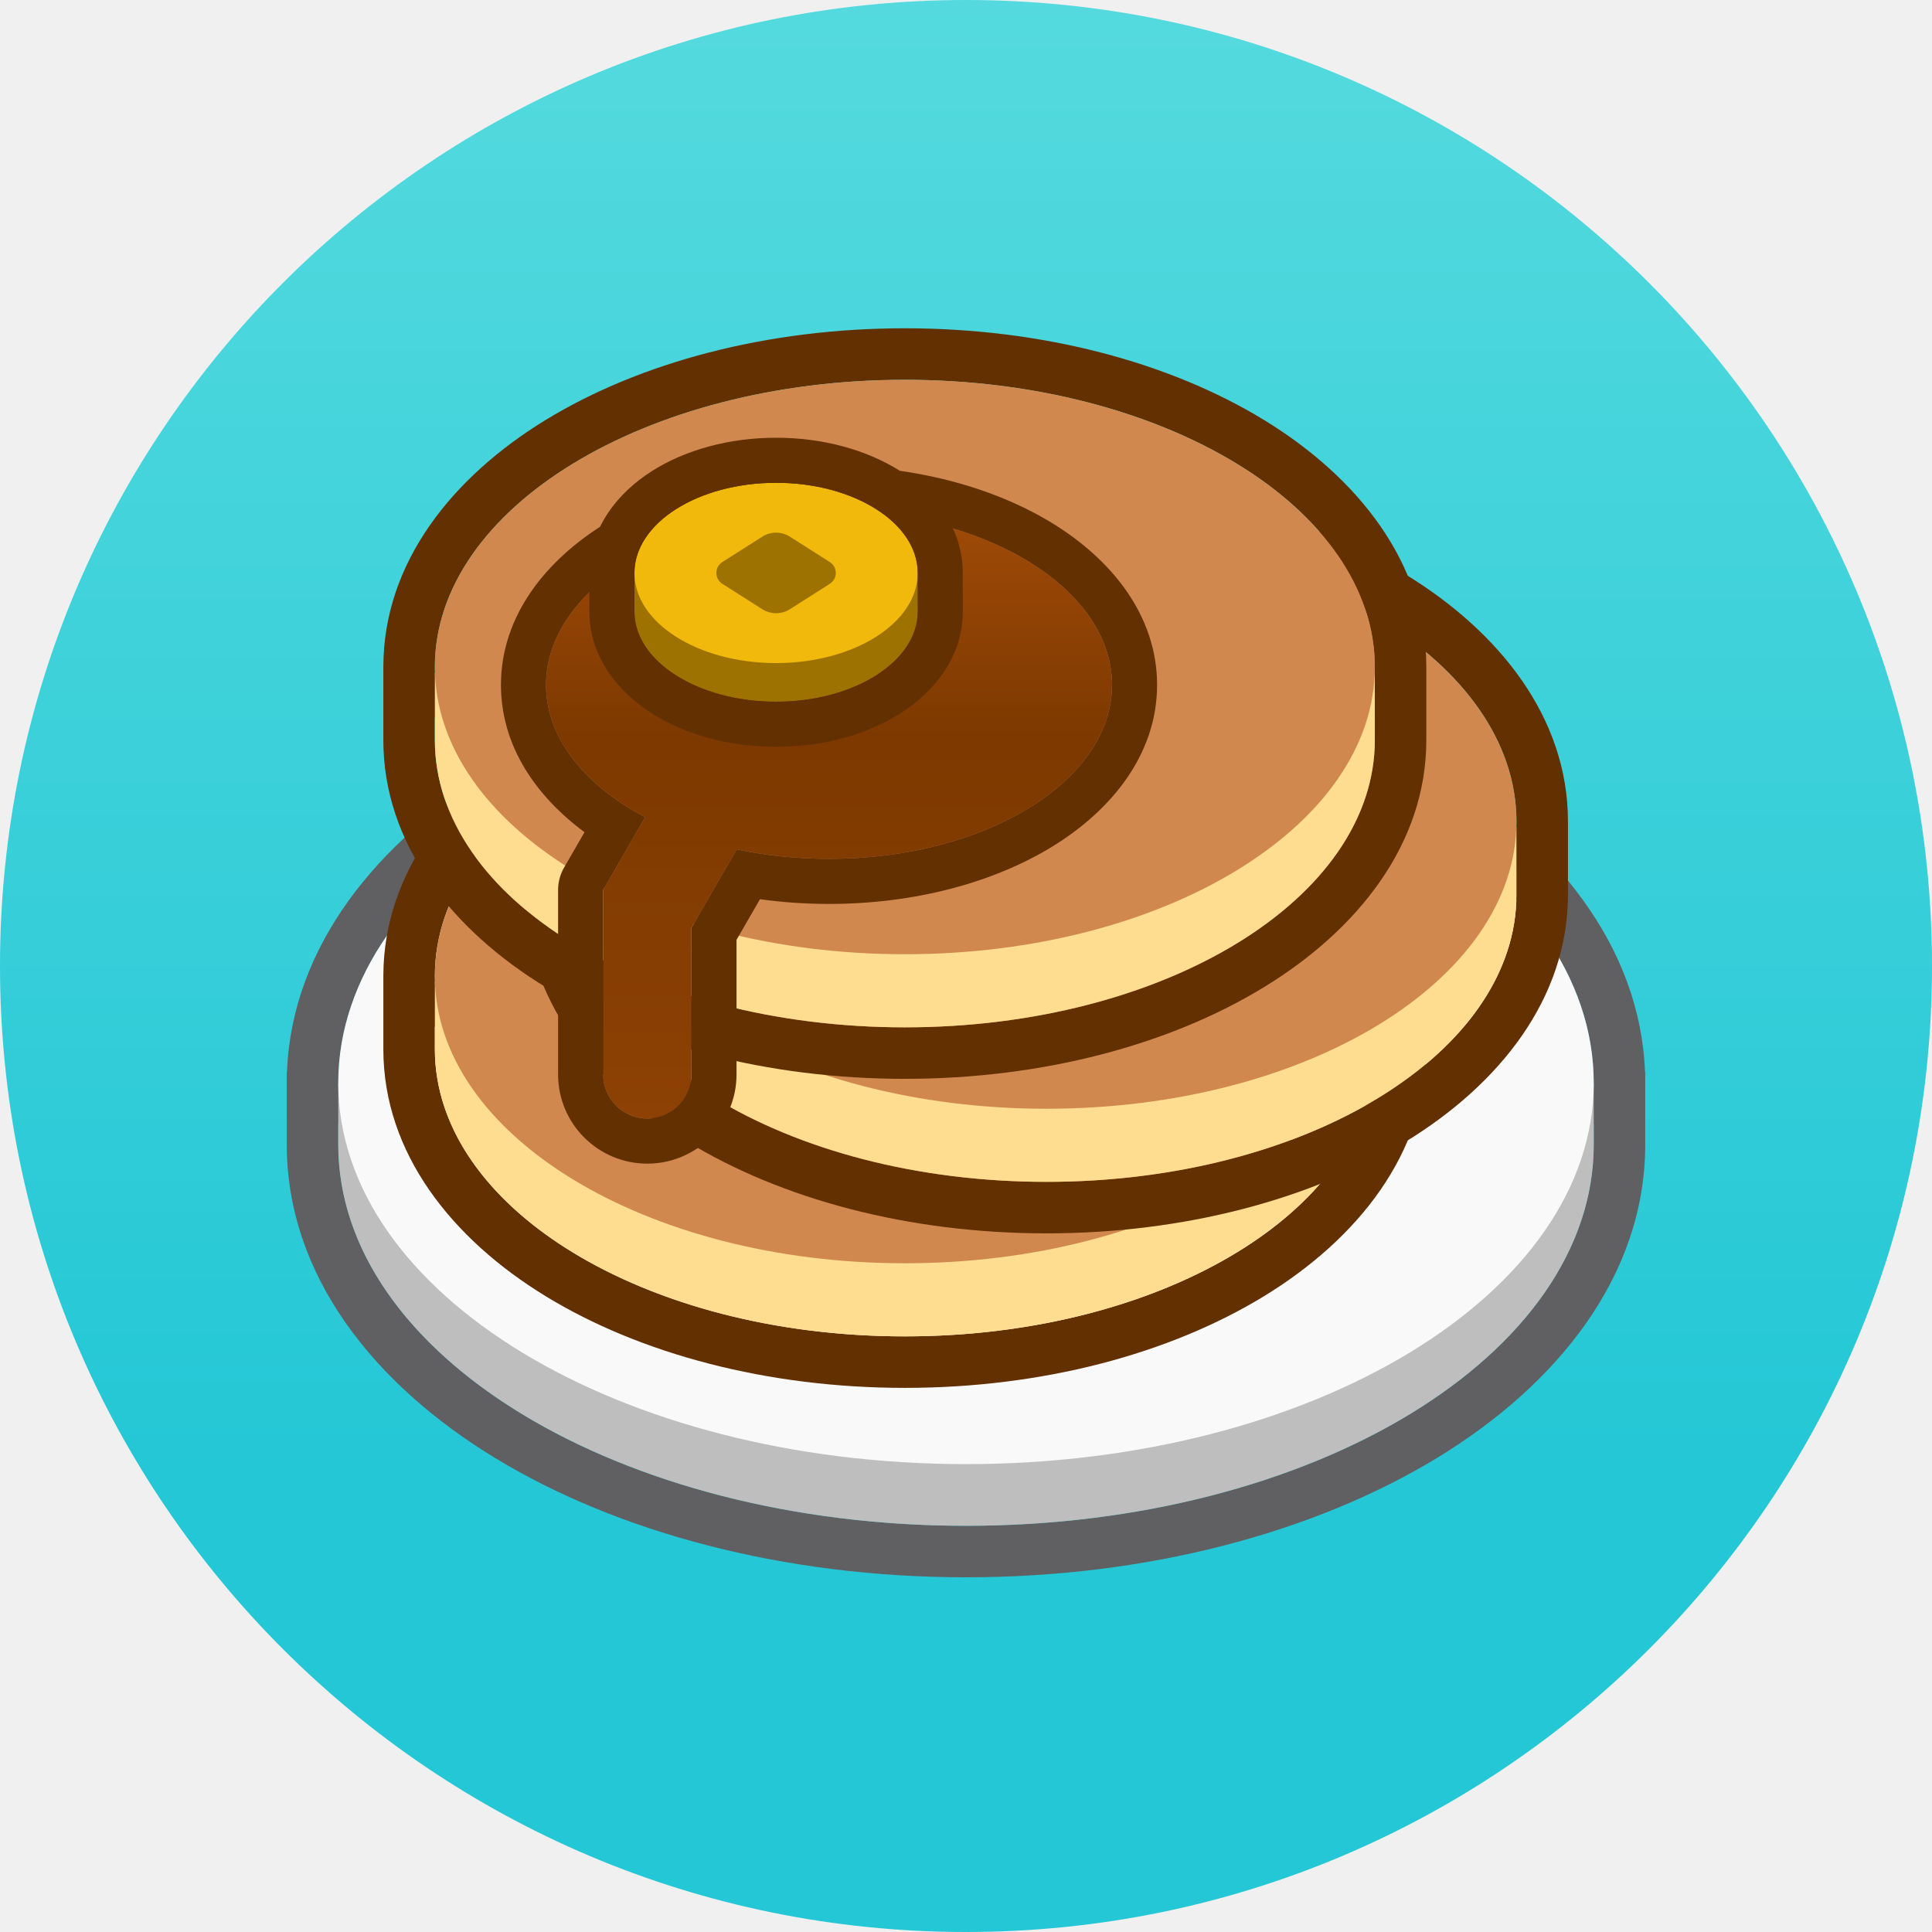
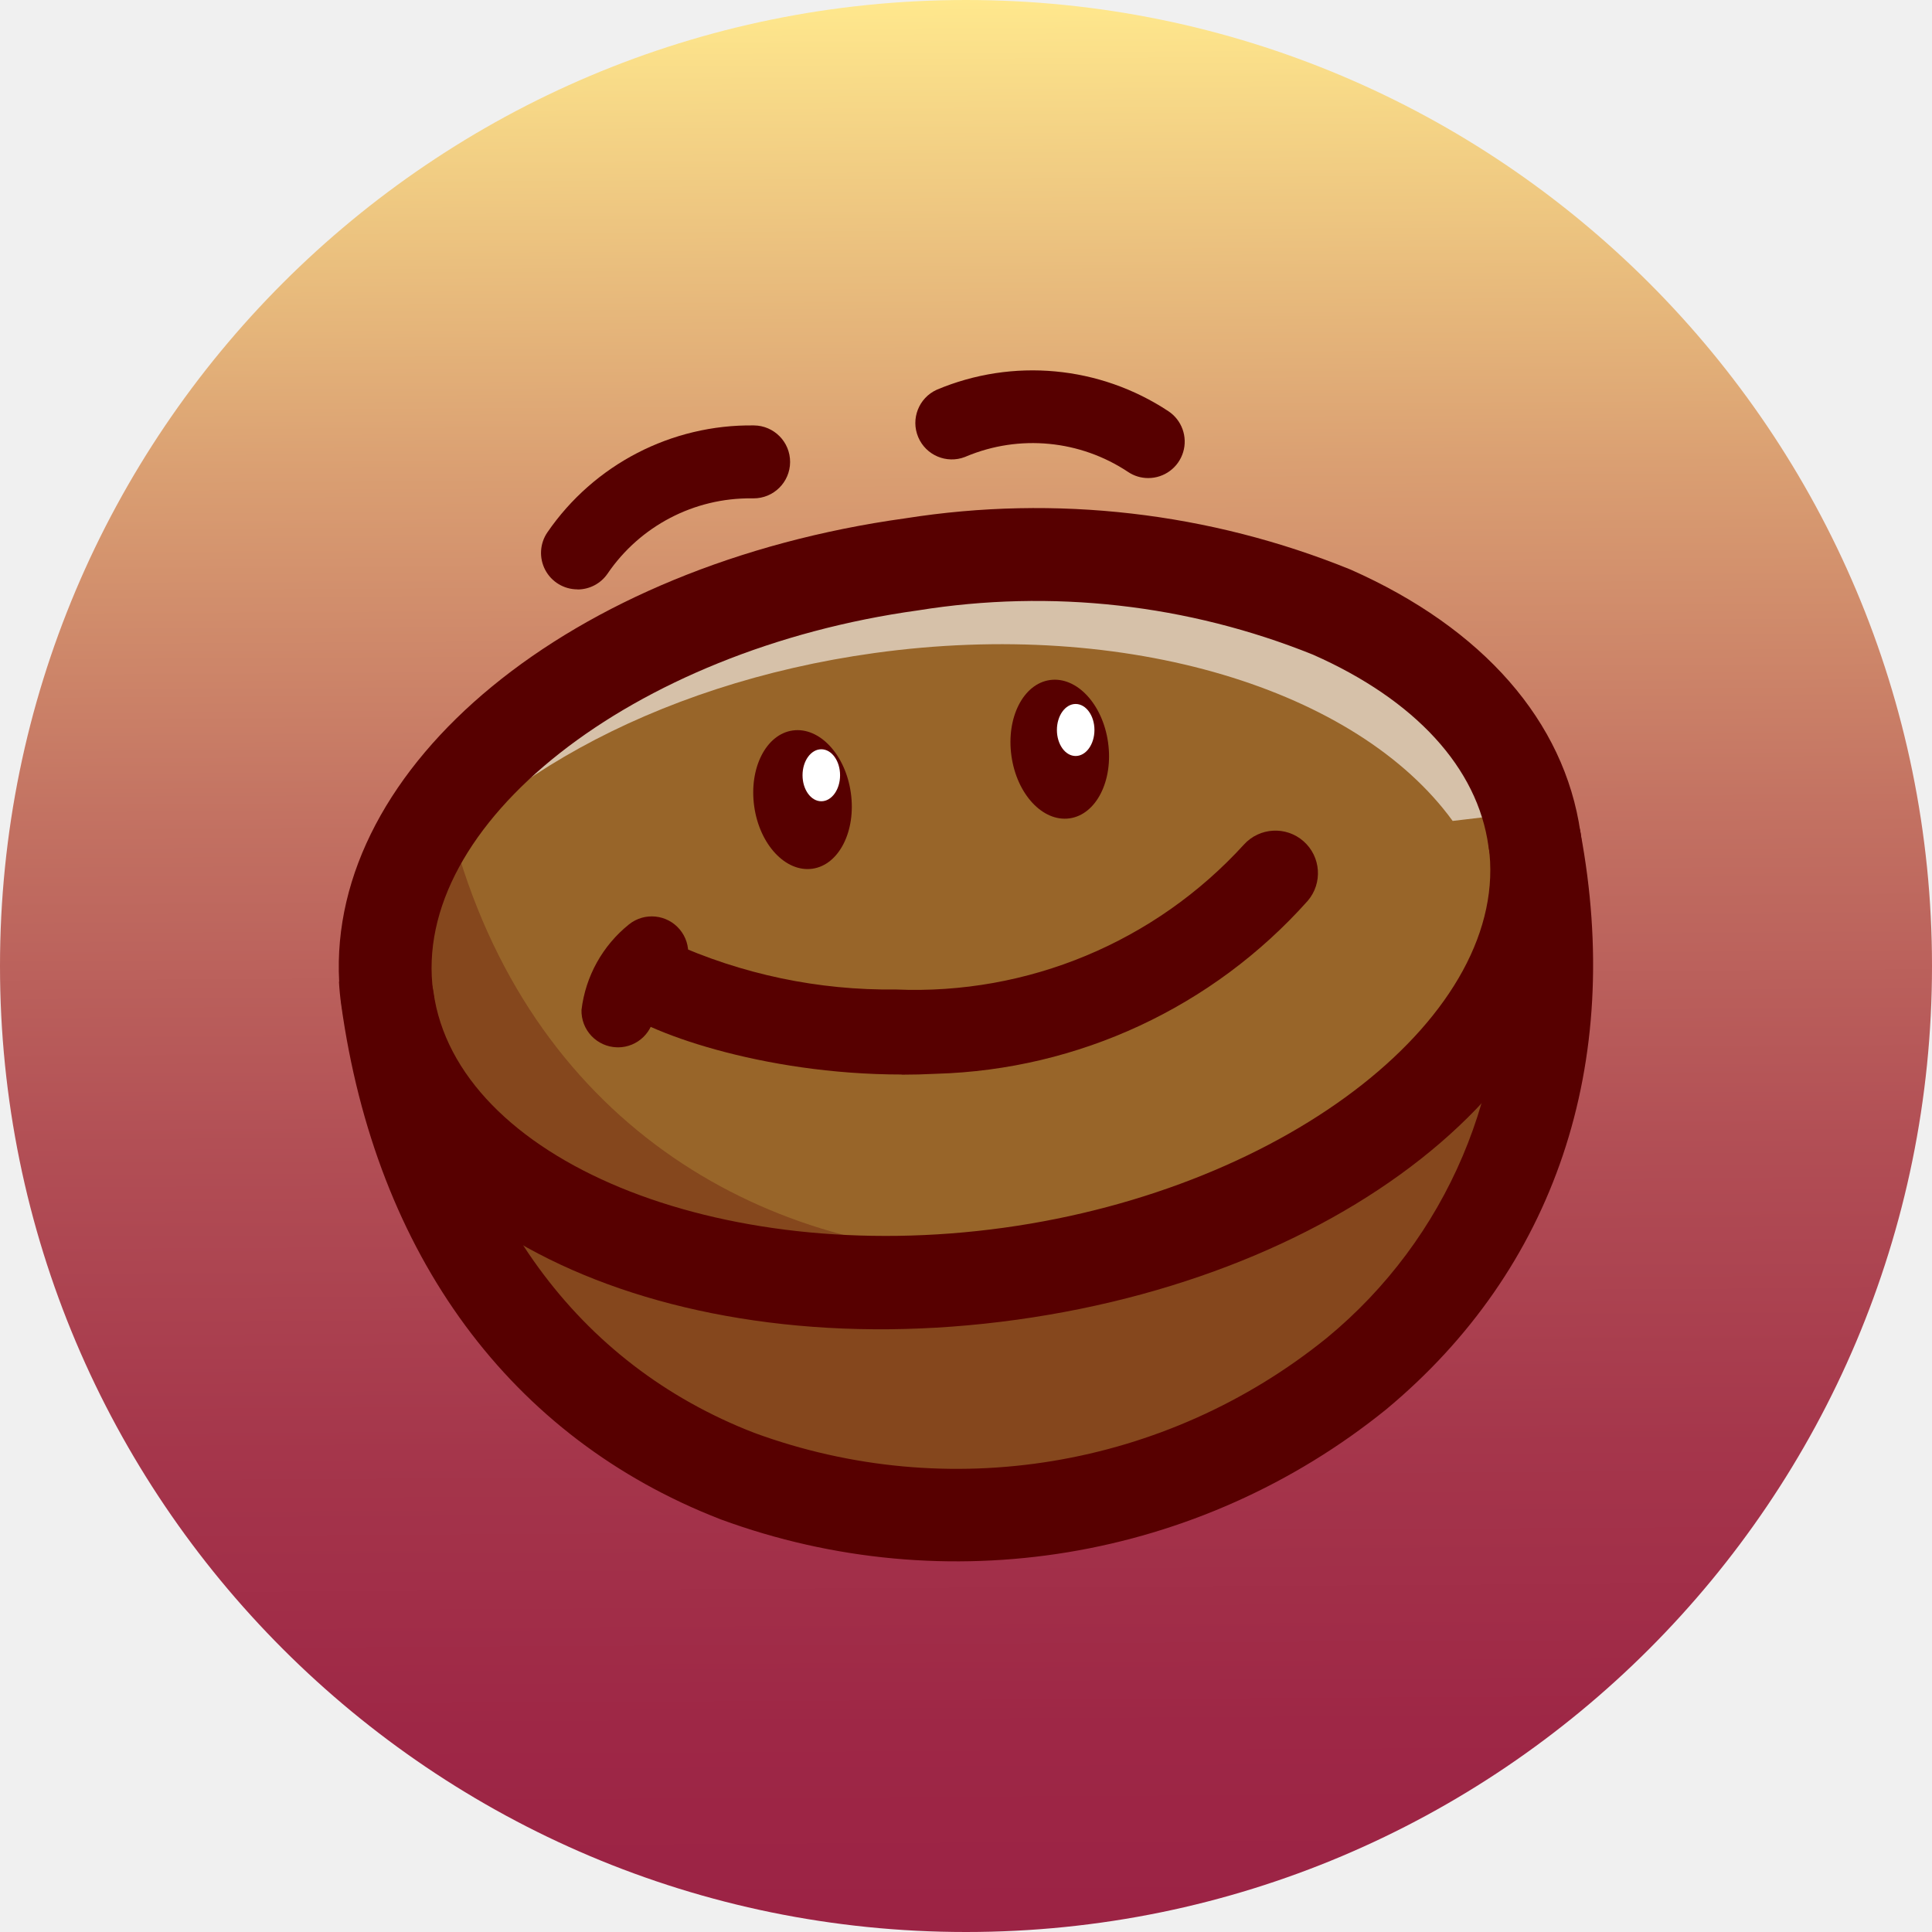
- <svg xmlns="http://www.w3.org/2000/svg" width="96" height="96" fill="none" viewBox="0 0 96 96">
-   <circle cx="48" cy="48" r="48" fill="url(#paint0_linear)" />
-   <path fill="#606063" fill-rule="evenodd" d="M16.822 53.274C16.813 53.453 16.809 53.633 16.809 53.813C16.809 54.496 16.869 55.169 16.985 55.833H16.809V56.878C16.809 57.388 16.842 57.893 16.908 58.392C18.178 68.143 31.614 75.816 48 75.816C64.386 75.816 77.822 68.143 79.092 58.392C79.158 57.893 79.191 57.388 79.191 56.878V55.833H79.016C79.131 55.169 79.191 54.496 79.191 53.813C79.191 53.633 79.187 53.453 79.178 53.274C78.708 43.064 64.929 34.876 48 34.876C31.071 34.876 17.292 43.064 16.822 53.274ZM14.26 53.274C14.492 47.044 18.725 41.812 24.617 38.235C30.724 34.526 38.998 32.316 48 32.316C57.002 32.316 65.276 34.526 71.383 38.235C77.275 41.812 81.508 47.044 81.74 53.274H81.75V56.878C81.75 63.344 77.444 68.776 71.383 72.457C65.276 76.165 57.002 78.375 48 78.375C38.998 78.375 30.724 76.165 24.617 72.457C18.556 68.776 14.25 63.344 14.25 56.878V53.274H14.26Z" clip-rule="evenodd" />
-   <path fill="#BEBEBE" d="M79.191 56.878C79.191 67.337 65.226 75.816 48 75.816C30.774 75.816 16.809 67.337 16.809 56.878V53.88H79.191V56.878Z" />
-   <path fill="#FAF9FA" d="M79.191 53.813C79.191 64.273 65.226 72.751 48 72.751C30.774 72.751 16.809 64.273 16.809 53.813C16.809 43.354 30.774 34.876 48 34.876C65.226 34.876 79.191 43.354 79.191 53.813Z" />
-   <path fill="#633001" fill-rule="evenodd" d="M21.608 48.464C21.608 48.475 21.608 48.487 21.608 48.499C21.608 49.36 21.733 50.204 21.972 51.023H21.608V52.132C21.608 52.621 21.648 53.105 21.727 53.582C22.916 60.783 32.864 66.403 44.961 66.403C57.057 66.403 67.005 60.783 68.194 53.582C68.273 53.105 68.314 52.621 68.314 52.132V51.023H67.95C68.182 50.226 68.307 49.406 68.314 48.569C68.314 48.546 68.314 48.523 68.314 48.499C68.314 48.487 68.314 48.475 68.314 48.464C68.282 40.598 57.839 34.227 44.961 34.227C32.083 34.227 21.639 40.598 21.608 48.464ZM19.049 48.464H19.048V52.132C19.048 57.302 22.467 61.568 27.113 64.407C31.803 67.273 38.119 68.963 44.961 68.963C51.802 68.963 58.118 67.273 62.808 64.407C67.454 61.568 70.873 57.302 70.873 52.132V48.579C70.873 48.552 70.873 48.526 70.873 48.499C70.873 43.329 67.454 39.063 62.808 36.224C58.118 33.358 51.802 31.668 44.961 31.668C38.12 31.668 31.803 33.358 27.113 36.224C22.478 39.056 19.064 43.309 19.049 48.464Z" clip-rule="evenodd" />
-   <path fill="#FEDC90" d="M68.314 52.132C68.314 60.014 57.858 66.404 44.961 66.404C32.063 66.404 21.608 60.014 21.608 52.132V48.784H68.314V52.132Z" />
-   <path fill="#D1884F" d="M68.314 48.499C68.314 56.381 57.858 62.771 44.961 62.771C32.063 62.771 21.608 56.381 21.608 48.499C21.608 40.617 32.063 34.227 44.961 34.227C57.858 34.227 68.314 40.617 68.314 48.499Z" />
-   <path fill="#633001" fill-rule="evenodd" d="M28.646 40.786C28.646 40.797 28.646 40.809 28.646 40.821C28.646 41.682 28.771 42.526 29.01 43.345H28.646V44.454C28.646 44.944 28.686 45.427 28.765 45.904C29.954 53.105 39.902 58.725 51.999 58.725C64.095 58.725 74.043 53.105 75.233 45.904C75.311 45.427 75.352 44.944 75.352 44.454V43.345H74.988C75.221 42.548 75.345 41.728 75.352 40.892C75.352 40.868 75.352 40.845 75.352 40.821C75.352 40.809 75.352 40.797 75.352 40.786C75.32 32.92 64.877 26.55 51.999 26.55C39.121 26.55 28.677 32.92 28.646 40.786ZM26.087 40.786H26.086V44.454C26.086 49.624 29.505 53.89 34.151 56.729C38.841 59.595 45.157 61.285 51.999 61.285C58.84 61.285 65.156 59.595 69.846 56.729C74.492 53.89 77.911 49.624 77.911 44.454V40.901C77.911 40.874 77.911 40.848 77.911 40.821C77.911 35.651 74.493 31.385 69.846 28.546C65.156 25.68 58.84 23.99 51.999 23.99C45.158 23.99 38.841 25.68 34.151 28.546C29.516 31.379 26.102 35.632 26.087 40.786Z" clip-rule="evenodd" />
-   <path fill="#FEDC90" d="M75.351 44.454C75.351 52.336 64.896 58.726 51.998 58.726C39.101 58.726 28.645 52.336 28.645 44.454V41.106H75.351V44.454Z" />
-   <path fill="#D1884F" d="M75.351 40.821C75.351 48.703 64.896 55.093 51.998 55.093C39.101 55.093 28.645 48.703 28.645 40.821C28.645 32.939 39.101 26.55 51.998 26.55C64.896 26.55 75.351 32.939 75.351 40.821Z" />
-   <path fill="#633001" fill-rule="evenodd" d="M21.608 33.108C21.608 33.12 21.608 33.132 21.608 33.143C21.608 34.005 21.733 34.848 21.972 35.667H21.608V36.776C21.608 37.266 21.648 37.749 21.727 38.226C22.916 45.427 32.864 51.048 44.961 51.048C57.057 51.048 67.005 45.427 68.194 38.226C68.273 37.749 68.314 37.266 68.314 36.776V35.667H67.95C68.182 34.87 68.307 34.05 68.314 33.214C68.314 33.19 68.314 33.167 68.314 33.143C68.314 33.132 68.314 33.12 68.314 33.108C68.282 25.242 57.839 18.872 44.961 18.872C32.083 18.872 21.639 25.242 21.608 33.108ZM19.049 33.108H19.048V36.776C19.048 41.946 22.467 46.212 27.113 49.051C31.803 51.918 38.119 53.607 44.961 53.607C51.802 53.607 58.118 51.918 62.808 49.051C67.454 46.212 70.873 41.946 70.873 36.776V33.223C70.873 33.197 70.873 33.17 70.873 33.143C70.873 27.973 67.454 23.707 62.808 20.868C58.118 18.002 51.802 16.312 44.961 16.312C38.12 16.312 31.803 18.002 27.113 20.868C22.478 23.701 19.064 27.954 19.049 33.108Z" clip-rule="evenodd" />
-   <path fill="#FEDC90" d="M68.314 36.776C68.314 44.658 57.858 51.048 44.961 51.048C32.063 51.048 21.608 44.658 21.608 36.776V33.428H68.314V36.776Z" />
-   <path fill="#D1884F" d="M68.314 33.143C68.314 41.025 57.858 47.415 44.961 47.415C32.063 47.415 21.608 41.025 21.608 33.143C21.608 25.261 32.063 18.872 44.961 18.872C57.858 18.872 68.314 25.261 68.314 33.143Z" />
-   <path fill="url(#paint1_linear)" fill-rule="evenodd" d="M27.132 34.031C27.132 36.663 29.044 39.02 32.061 40.605L29.971 44.225L29.971 44.226H29.971V53.388C29.971 54.599 30.953 55.581 32.164 55.581C33.376 55.581 34.358 54.599 34.358 53.388V46.101L36.606 42.206C38.044 42.511 39.588 42.677 41.194 42.677C48.96 42.677 55.256 38.806 55.256 34.031C55.256 29.256 48.96 25.386 41.194 25.386C33.428 25.386 27.132 29.256 27.132 34.031Z" clip-rule="evenodd" />
-   <path fill="#633001" fill-rule="evenodd" d="M32.06 40.605C31.726 40.43 31.406 40.245 31.1 40.051C28.644 38.494 27.132 36.371 27.132 34.031C27.132 29.256 33.428 25.386 41.194 25.386C48.96 25.386 55.256 29.256 55.256 34.031C55.256 38.806 48.96 42.677 41.194 42.677C39.587 42.677 38.044 42.511 36.606 42.206L34.358 46.101V53.388C34.358 54.599 33.376 55.581 32.164 55.581C30.953 55.581 29.971 54.599 29.971 53.388V44.226L32.06 40.605ZM27.731 44.264V53.388C27.731 55.836 29.716 57.821 32.164 57.821C34.612 57.821 36.597 55.836 36.597 53.388V46.701L37.763 44.681C38.871 44.836 40.019 44.916 41.194 44.916C45.423 44.916 49.358 43.867 52.31 42.052C55.225 40.26 57.495 37.487 57.495 34.031C57.495 30.575 55.225 27.802 52.31 26.01C49.358 24.196 45.423 23.146 41.194 23.146C36.965 23.146 33.029 24.196 30.078 26.01C27.163 27.802 24.892 30.575 24.892 34.031C24.892 37.065 26.63 39.562 29.044 41.352L28.047 43.079C27.952 43.238 27.876 43.41 27.822 43.592C27.757 43.813 27.727 44.04 27.731 44.264Z" clip-rule="evenodd" />
-   <path fill="#9E7200" d="M31.525 30.389C31.525 32.862 34.676 34.867 38.563 34.867C42.45 34.867 45.601 32.862 45.601 30.389C45.601 27.915 42.45 25.91 38.563 25.91C34.676 25.91 31.525 27.915 31.525 30.389Z" />
-   <path fill="#9E7200" d="M31.525 28.469H45.601V30.389H31.525V28.469Z" />
-   <path fill="#F0B90B" d="M31.525 28.469C31.525 30.943 34.676 32.948 38.563 32.948C42.45 32.948 45.601 30.943 45.601 28.469C45.601 25.996 42.45 23.99 38.563 23.99C34.676 23.99 31.525 25.996 31.525 28.469Z" />
-   <path fill="#9E7200" d="M35.892 27.929L37.876 26.667C38.295 26.4 38.831 26.4 39.25 26.667L41.233 27.929C41.629 28.181 41.629 28.758 41.233 29.009L39.25 30.271C38.831 30.538 38.295 30.538 37.876 30.271L35.892 29.009C35.497 28.758 35.497 28.181 35.892 27.929Z" />
-   <path fill="#633001" fill-rule="evenodd" d="M32.384 23.413C34.069 22.341 36.259 21.751 38.563 21.751C40.867 21.751 43.057 22.341 44.742 23.413C46.4 24.468 47.84 26.201 47.84 28.469V30.389C47.84 32.657 46.4 34.39 44.742 35.445C43.057 36.517 40.867 37.107 38.563 37.107C36.259 37.107 34.069 36.517 32.384 35.445C30.726 34.39 29.286 32.657 29.286 30.389V28.469C29.286 26.201 30.726 24.468 32.384 23.413ZM38.563 23.99C34.676 23.99 31.525 25.996 31.525 28.469V30.389C31.525 32.862 34.676 34.867 38.563 34.867C42.45 34.867 45.601 32.862 45.601 30.389V28.469C45.601 25.996 42.45 23.99 38.563 23.99Z" clip-rule="evenodd" />
+ <svg xmlns="http://www.w3.org/2000/svg" id="Capa_1" data-name="Capa 1" viewBox="0 0 56 56">
  <defs>
-     <linearGradient id="paint0_linear" x1="48" x2="48" y1="0" y2="96" gradientUnits="userSpaceOnUse">
-       <stop stop-color="#54DADE" />
-       <stop offset=".762" stop-color="#24C7D6" />
+     <style>.cls-1{fill:none;}.cls-2{fill:url(#Degradado_sin_nombre_136);}.cls-3{fill:#986529;}.cls-4{opacity:0.3;}.cls-5{clip-path:url(#clip-path);}.cls-6{fill:#570000;}.cls-7{opacity:0.6;}.cls-8{clip-path:url(#clip-path-2);}.cls-9{fill:#fff;}</style>
+     <linearGradient id="Degradado_sin_nombre_136" x1="27.834" y1="-0.563" x2="28.167" y2="56.729" gradientUnits="userSpaceOnUse">
+       <stop offset="0" stop-color="#ffe88d" />
+       <stop offset="0.01" stop-color="#ffe88d" />
+       <stop offset="0.069" stop-color="#f5d586" />
+       <stop offset="0.246" stop-color="#da9f72" />
+       <stop offset="0.42" stop-color="#c37262" />
+       <stop offset="0.586" stop-color="#b24f55" />
+       <stop offset="0.742" stop-color="#a5364b" />
+       <stop offset="0.884" stop-color="#9e2746" />
+       <stop offset="1" stop-color="#9b2244" />
    </linearGradient>
-     <linearGradient id="paint1_linear" x1="41.346" x2="41.346" y1="25.675" y2="55.354" gradientUnits="userSpaceOnUse">
-       <stop stop-color="#9F4A08" />
-       <stop offset=".37" stop-color="#7D3900" />
-       <stop offset="1" stop-color="#8D4104" />
-     </linearGradient>
+     <clipPath id="clip-path">
+       <rect class="cls-1" x="11.168" y="23.279" width="33.661" height="20.651" />
+     </clipPath>
+     <clipPath id="clip-path-2">
+       <rect class="cls-1" x="11.344" y="16.1" width="32.974" height="10.426" />
+     </clipPath>
  </defs>
+   <circle class="cls-2" cx="28" cy="28" r="28" />
+   <path class="cls-3" d="M11.231,28.877c-.763-5.681,6.062-11.29,15.247-12.528,8.744-1.179,16.474,2.025,17.86,7.238a6.492,6.492,0,0,1,.163.808c.019.109.038.218.054.329C48.229,46.4,14.391,52.318,11.231,28.877" />
+   <g class="cls-4">
+     <g class="cls-5">
+       <path class="cls-6" d="M11.23,28.938A7.664,7.664,0,0,1,12.9,23.28C16.816,40.7,39.047,39.534,44.8,26.86c1.188,19.849-30.435,24.7-33.566,2.078" />
+     </g>
+   </g>
+   <g class="cls-7">
+     <g class="cls-8">
+       <path class="cls-9" d="M44.318,23.533l-2.212.262C39.35,20,32.7,17.91,25.342,18.929c-6.424.891-11.688,3.915-14,7.6,1.088-4.784,7.215-9.081,15.089-10.17,8.739-1.208,16.481,1.967,17.885,7.176" />
+     </g>
+   </g>
+   <path class="cls-6" d="M9.831,28.454c-.338-6.264,6.694-12.085,16.417-13.431a24.217,24.217,0,0,1,12.9,1.487c3.839,1.7,6.2,4.4,6.661,7.612,1.26,6.72-.737,12.659-5.627,16.728a19.81,19.81,0,0,1-19.292,3.19c-6.087-2.358-9.992-7.656-11-14.917h0c-.031-.222-.053-.446-.065-.668m1.4.485v0Zm32.229-1.92a18.435,18.435,0,0,0-.3-2.429c0-.022-.008-.043-.011-.066-.313-2.267-2.12-4.239-5.087-5.55a21.483,21.483,0,0,0-11.444-1.283c-8.287,1.146-14.724,6.2-14.055,11.064.865,6.249,4.169,10.785,9.3,12.774a17.045,17.045,0,0,0,16.6-2.749,13.823,13.823,0,0,0,4.995-11.761" />
+   <path class="cls-6" d="M9.886,29.009a1.346,1.346,0,0,1,2.678-.255c.672,4.85,8.241,7.979,16.53,6.833s14.729-6.229,14.055-11.064a1.347,1.347,0,0,1,2.668-.369c.9,6.509-6.283,12.706-16.354,14.1S10.8,35.636,9.9,29.123c-.005-.038-.009-.076-.011-.114" />
+   <path class="cls-6" d="M24.662,22.981c.156,1.108-.345,2.094-1.118,2.2s-1.527-.7-1.683-1.808.345-2.094,1.119-2.2,1.527.7,1.682,1.809" />
+   <path class="cls-6" d="M32.118,21.521c.156,1.108-.345,2.094-1.119,2.2s-1.526-.7-1.682-1.81.345-2.093,1.119-2.2,1.527.7,1.682,1.809" />
+   <path class="cls-6" d="M16.738,17.083a1.056,1.056,0,0,1-.872-1.652,7.145,7.145,0,0,1,5.985-3.1,1.057,1.057,0,0,1-.013,2.114h-.047a4.991,4.991,0,0,0-4.178,2.179,1.055,1.055,0,0,1-.875.462" />
+   <path class="cls-6" d="M33.281,13.857a1.042,1.042,0,0,1-.584-.178,4.99,4.99,0,0,0-4.691-.449l-.035.015a1.057,1.057,0,0,1-.819-1.948,7.142,7.142,0,0,1,6.716.623,1.057,1.057,0,0,1-.587,1.937" />
+   <path class="cls-9" d="M31.723,21.159c0,.416-.244.754-.545.754s-.543-.338-.543-.754.243-.754.543-.754.545.338.545.754" />
+   <path class="cls-9" d="M24.35,22.471c0,.417-.244.754-.544.754s-.544-.337-.544-.754.244-.753.544-.753.544.337.544.753" />
+   <path class="cls-6" d="M26.133,31.145c-4.047,0-7.512-1.251-8.328-2a1.233,1.233,0,0,1,1.649-1.833,15.291,15.291,0,0,0,6.516,1.369,12.9,12.9,0,0,0,10.085-4.2,1.233,1.233,0,0,1,1.851,1.629,15,15,0,0,1-10.771,5.014c-.337.017-.672.026-1,.026m-6.668-3.826.012.01-.012-.01" />
+   <path class="cls-6" d="M17.912,30.357h-.029a1.056,1.056,0,0,1-1.028-1.085,3.755,3.755,0,0,1,1.38-2.481,1.057,1.057,0,0,1,1.357,1.62,1.862,1.862,0,0,0-.624.919,1.057,1.057,0,0,1-1.056,1.028" />
</svg>
